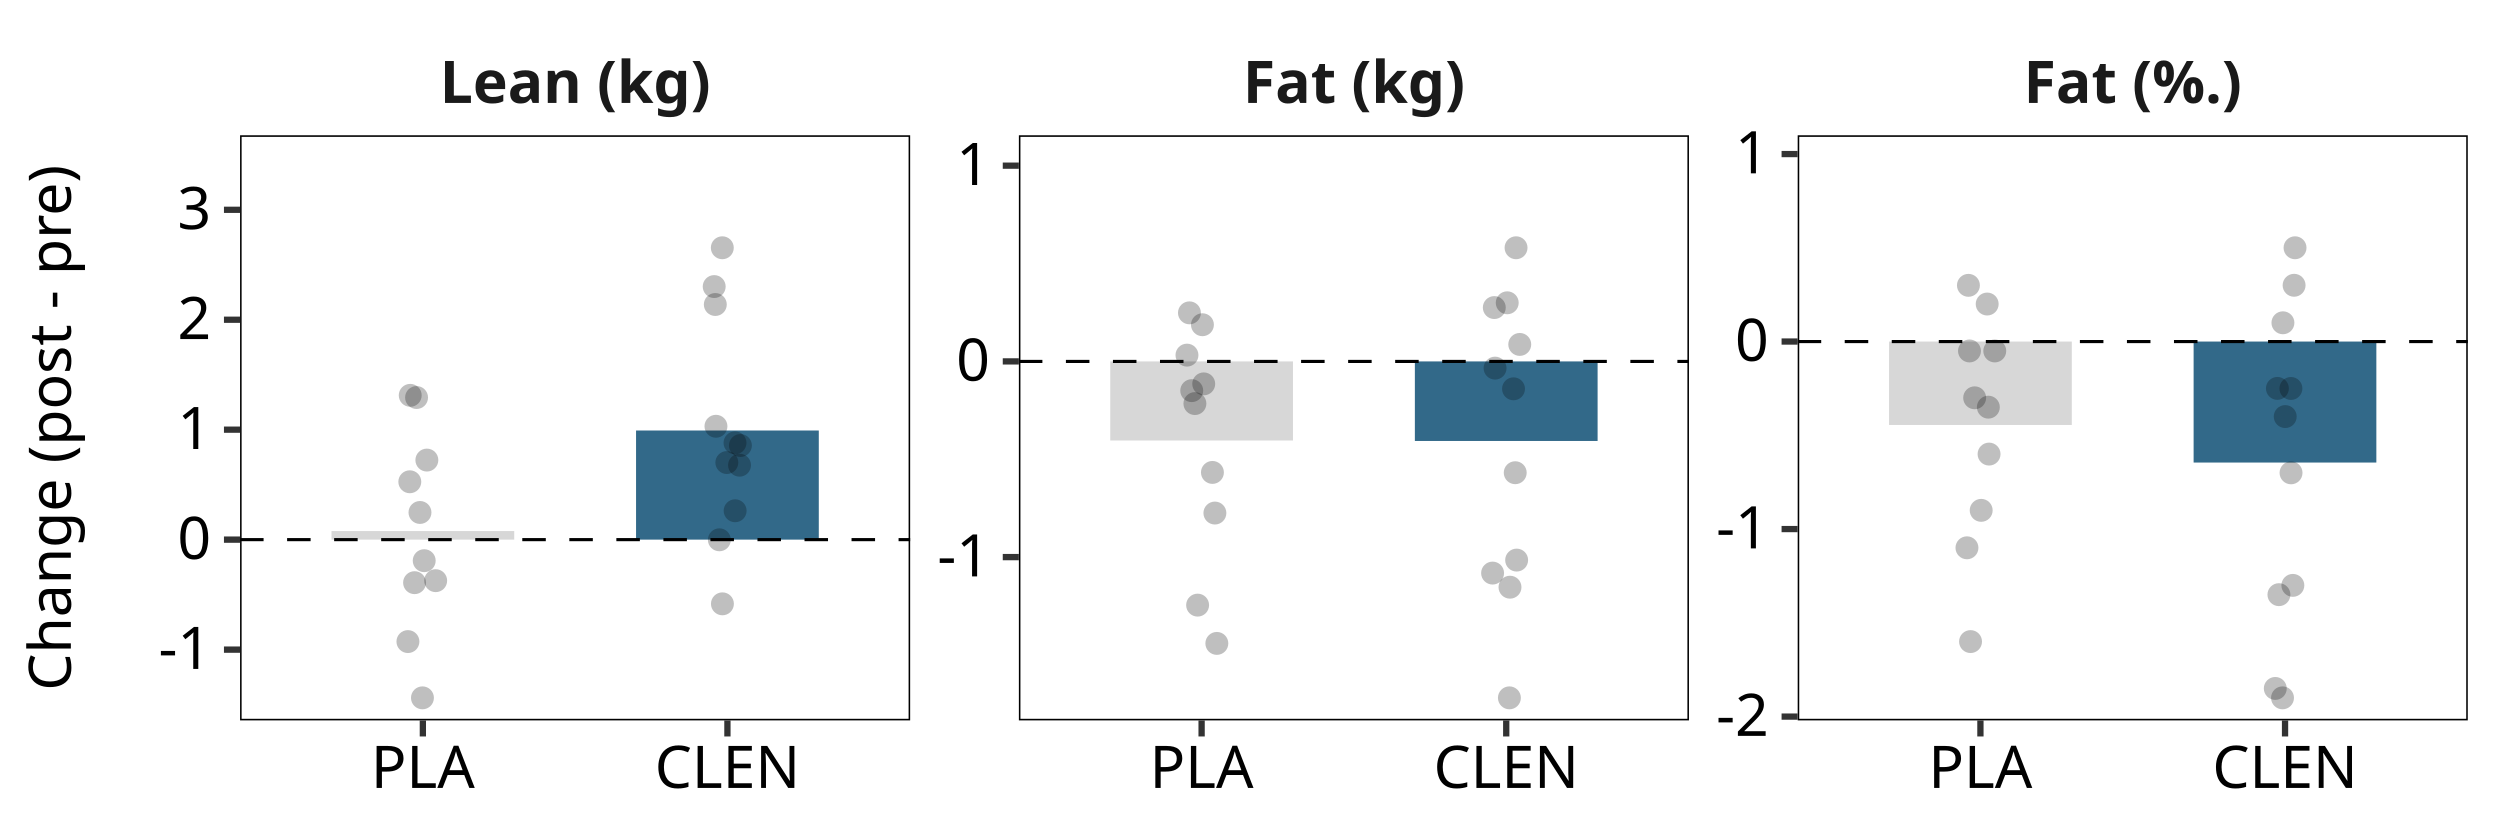
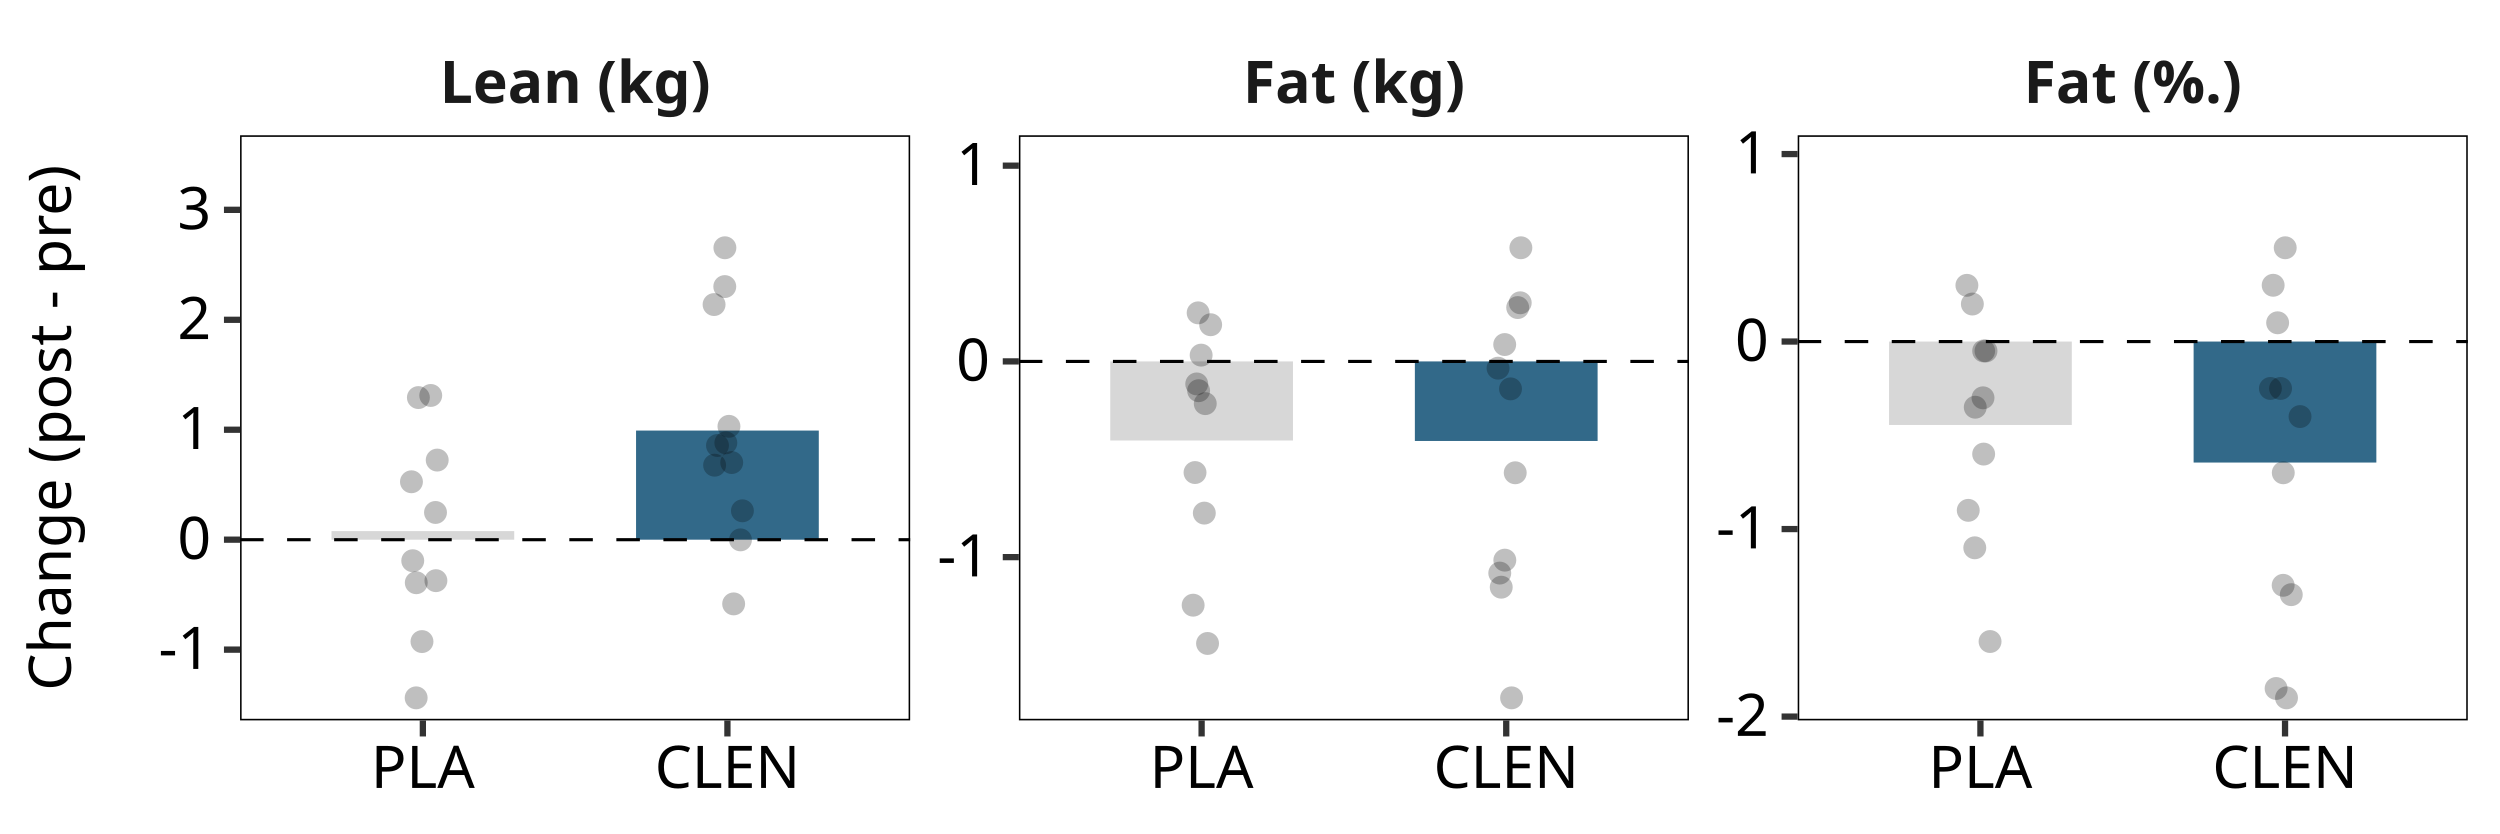
<svg xmlns="http://www.w3.org/2000/svg" class="svglite" width="425.20pt" height="141.73pt" viewBox="0 0 425.20 141.73">
  <defs>
    <style type="text/css">
    .svglite line, .svglite polyline, .svglite polygon, .svglite path, .svglite rect, .svglite circle {
      fill: none;
      stroke: #000000;
      stroke-linecap: round;
      stroke-linejoin: round;
      stroke-miterlimit: 10.00;
    }
    .svglite text {
      white-space: pre;
    }
  </style>
  </defs>
  <rect width="100%" height="100%" style="stroke: none; fill: none;" />
  <defs>
    <clipPath id="cpMC4wMHw0MjUuMjB8MC4wMHwxNDEuNzM=">
      <rect x="0.00" y="0.00" width="425.20" height="141.73" />
    </clipPath>
  </defs>
  <g clip-path="url(#cpMC4wMHw0MjUuMjB8MC4wMHwxNDEuNzM=)">
</g>
  <defs>
    <clipPath id="cpNDAuODN8MTU0LjgwfDIzLjAxfDEyMi41Mg==">
      <rect x="40.83" y="23.01" width="113.97" height="99.51" />
    </clipPath>
  </defs>
  <g clip-path="url(#cpNDAuODN8MTU0LjgwfDIzLjAxfDEyMi41Mg==)">
-     <rect x="56.38" y="90.32" width="31.08" height="1.46" style="stroke-width: 1.07; stroke: none; stroke-linecap: butt; stroke-linejoin: miter; fill: #D7D7D7;" />
-     <rect x="108.18" y="73.22" width="31.08" height="18.56" style="stroke-width: 1.07; stroke: none; stroke-linecap: butt; stroke-linejoin: miter; fill: #326989;" />
-     <circle cx="69.70" cy="81.94" r="1.95" style="stroke-width: 0.71; stroke: none; fill: #000000; fill-opacity: 0.25;" />
-     <circle cx="125.78" cy="79.12" r="1.95" style="stroke-width: 0.71; stroke: none; fill: #000000; fill-opacity: 0.25;" />
-     <circle cx="72.15" cy="95.36" r="1.95" style="stroke-width: 0.71; stroke: none; fill: #000000; fill-opacity: 0.25;" />
-     <circle cx="123.62" cy="78.67" r="1.95" style="stroke-width: 0.71; stroke: none; fill: #000000; fill-opacity: 0.25;" />
-     <circle cx="125.03" cy="86.87" r="1.95" style="stroke-width: 0.71; stroke: none; fill: #000000; fill-opacity: 0.25;" />
-     <circle cx="71.85" cy="118.69" r="1.95" style="stroke-width: 0.71; stroke: none; fill: #000000; fill-opacity: 0.25;" />
-     <circle cx="125.93" cy="75.77" r="1.95" style="stroke-width: 0.71; stroke: none; fill: #000000; fill-opacity: 0.25;" />
-     <circle cx="69.77" cy="67.24" r="1.95" style="stroke-width: 0.71; stroke: none; fill: #000000; fill-opacity: 0.25;" />
-     <circle cx="121.77" cy="72.50" r="1.95" style="stroke-width: 0.71; stroke: none; fill: #000000; fill-opacity: 0.25;" />
-     <circle cx="125.01" cy="75.32" r="1.95" style="stroke-width: 0.71; stroke: none; fill: #000000; fill-opacity: 0.25;" />
-     <circle cx="72.60" cy="78.25" r="1.95" style="stroke-width: 0.71; stroke: none; fill: #000000; fill-opacity: 0.25;" />
-     <circle cx="71.43" cy="87.16" r="1.95" style="stroke-width: 0.71; stroke: none; fill: #000000; fill-opacity: 0.25;" />
-     <circle cx="122.87" cy="102.70" r="1.95" style="stroke-width: 0.71; stroke: none; fill: #000000; fill-opacity: 0.25;" />
-     <circle cx="121.47" cy="48.74" r="1.95" style="stroke-width: 0.71; stroke: none; fill: #000000; fill-opacity: 0.25;" />
-     <circle cx="70.51" cy="99.10" r="1.95" style="stroke-width: 0.71; stroke: none; fill: #000000; fill-opacity: 0.25;" />
-     <circle cx="70.85" cy="67.61" r="1.95" style="stroke-width: 0.71; stroke: none; fill: #000000; fill-opacity: 0.25;" />
-     <circle cx="122.35" cy="91.81" r="1.95" style="stroke-width: 0.71; stroke: none; fill: #000000; fill-opacity: 0.25;" />
-     <circle cx="122.85" cy="42.14" r="1.95" style="stroke-width: 0.71; stroke: none; fill: #000000; fill-opacity: 0.25;" />
-     <circle cx="69.38" cy="109.12" r="1.95" style="stroke-width: 0.71; stroke: none; fill: #000000; fill-opacity: 0.25;" />
-     <circle cx="121.66" cy="51.79" r="1.95" style="stroke-width: 0.71; stroke: none; fill: #000000; fill-opacity: 0.25;" />
-     <circle cx="74.10" cy="98.76" r="1.95" style="stroke-width: 0.71; stroke: none; fill: #000000; fill-opacity: 0.25;" />
-     <line x1="40.83" y1="91.78" x2="154.80" y2="91.78" style="stroke-width: 0.53; stroke-dasharray: 4.00,4.00; stroke-linecap: butt;" />
+     <rect x="56.38" y="90.33" width="31.08" height="1.46" style="stroke-width: 1.07; stroke: none; stroke-linecap: butt; stroke-linejoin: miter; fill: #D7D7D7;" />
+     <rect x="108.18" y="73.23" width="31.08" height="18.56" style="stroke-width: 1.07; stroke: none; stroke-linecap: butt; stroke-linejoin: miter; fill: #326989;" />
+     <circle cx="69.98" cy="81.94" r="1.95" style="stroke-width: 0.71; stroke: none; fill: #000000; fill-opacity: 0.25;" />
+     <circle cx="121.54" cy="79.12" r="1.95" style="stroke-width: 0.71; stroke: none; fill: #000000; fill-opacity: 0.25;" />
+     <circle cx="70.20" cy="95.37" r="1.95" style="stroke-width: 0.71; stroke: none; fill: #000000; fill-opacity: 0.25;" />
+     <circle cx="124.45" cy="78.67" r="1.95" style="stroke-width: 0.71; stroke: none; fill: #000000; fill-opacity: 0.25;" />
+     <circle cx="126.27" cy="86.88" r="1.95" style="stroke-width: 0.71; stroke: none; fill: #000000; fill-opacity: 0.25;" />
+     <circle cx="70.78" cy="118.69" r="1.95" style="stroke-width: 0.71; stroke: none; fill: #000000; fill-opacity: 0.25;" />
+     <circle cx="122.03" cy="75.77" r="1.95" style="stroke-width: 0.71; stroke: none; fill: #000000; fill-opacity: 0.25;" />
+     <circle cx="73.26" cy="67.26" r="1.95" style="stroke-width: 0.71; stroke: none; fill: #000000; fill-opacity: 0.25;" />
+     <circle cx="123.98" cy="72.51" r="1.95" style="stroke-width: 0.71; stroke: none; fill: #000000; fill-opacity: 0.25;" />
+     <circle cx="123.45" cy="75.32" r="1.95" style="stroke-width: 0.71; stroke: none; fill: #000000; fill-opacity: 0.25;" />
+     <circle cx="74.36" cy="78.25" r="1.95" style="stroke-width: 0.71; stroke: none; fill: #000000; fill-opacity: 0.25;" />
+     <circle cx="74.07" cy="87.16" r="1.95" style="stroke-width: 0.71; stroke: none; fill: #000000; fill-opacity: 0.25;" />
+     <circle cx="124.78" cy="102.71" r="1.95" style="stroke-width: 0.71; stroke: none; fill: #000000; fill-opacity: 0.25;" />
+     <circle cx="123.27" cy="48.74" r="1.95" style="stroke-width: 0.71; stroke: none; fill: #000000; fill-opacity: 0.25;" />
+     <circle cx="70.80" cy="99.11" r="1.95" style="stroke-width: 0.71; stroke: none; fill: #000000; fill-opacity: 0.25;" />
+     <circle cx="71.16" cy="67.62" r="1.95" style="stroke-width: 0.71; stroke: none; fill: #000000; fill-opacity: 0.25;" />
+     <circle cx="125.94" cy="91.82" r="1.95" style="stroke-width: 0.71; stroke: none; fill: #000000; fill-opacity: 0.25;" />
+     <circle cx="123.29" cy="42.14" r="1.95" style="stroke-width: 0.71; stroke: none; fill: #000000; fill-opacity: 0.25;" />
+     <circle cx="71.77" cy="109.12" r="1.95" style="stroke-width: 0.71; stroke: none; fill: #000000; fill-opacity: 0.25;" />
+     <circle cx="121.45" cy="51.80" r="1.95" style="stroke-width: 0.71; stroke: none; fill: #000000; fill-opacity: 0.25;" />
+     <circle cx="74.14" cy="98.76" r="1.95" style="stroke-width: 0.71; stroke: none; fill: #000000; fill-opacity: 0.25;" />
+     <line x1="40.83" y1="91.79" x2="154.80" y2="91.79" style="stroke-width: 0.53; stroke-dasharray: 4.00,4.00; stroke-linecap: butt;" />
    <rect x="40.83" y="23.01" width="113.97" height="99.51" style="stroke-width: 0.53;" />
  </g>
  <g clip-path="url(#cpMC4wMHw0MjUuMjB8MC4wMHwxNDEuNzM=)">
</g>
  <defs>
    <clipPath id="cpMTczLjI5fDI4Ny4yNnwyMy4wMXwxMjIuNTI=">
      <rect x="173.29" y="23.01" width="113.97" height="99.51" />
    </clipPath>
  </defs>
  <g clip-path="url(#cpMTczLjI5fDI4Ny4yNnwyMy4wMXwxMjIuNTI=)">
    <rect x="188.83" y="61.47" width="31.08" height="13.45" style="stroke-width: 1.07; stroke: none; stroke-linecap: butt; stroke-linejoin: miter; fill: #D7D7D7;" />
    <rect x="240.64" y="61.47" width="31.08" height="13.53" style="stroke-width: 1.07; stroke: none; stroke-linecap: butt; stroke-linejoin: miter; fill: #326989;" />
-     <circle cx="206.96" cy="109.43" r="1.95" style="stroke-width: 0.71; stroke: none; fill: #000000; fill-opacity: 0.25;" />
-     <circle cx="256.82" cy="99.87" r="1.95" style="stroke-width: 0.71; stroke: none; fill: #000000; fill-opacity: 0.25;" />
-     <circle cx="206.63" cy="87.26" r="1.95" style="stroke-width: 0.71; stroke: none; fill: #000000; fill-opacity: 0.25;" />
-     <circle cx="257.42" cy="66.13" r="1.95" style="stroke-width: 0.71; stroke: none; fill: #000000; fill-opacity: 0.25;" />
-     <circle cx="257.71" cy="80.40" r="1.95" style="stroke-width: 0.71; stroke: none; fill: #000000; fill-opacity: 0.25;" />
-     <circle cx="203.23" cy="68.64" r="1.95" style="stroke-width: 0.71; stroke: none; fill: #000000; fill-opacity: 0.25;" />
-     <circle cx="256.72" cy="118.69" r="1.95" style="stroke-width: 0.71; stroke: none; fill: #000000; fill-opacity: 0.25;" />
-     <circle cx="204.51" cy="55.23" r="1.95" style="stroke-width: 0.71; stroke: none; fill: #000000; fill-opacity: 0.25;" />
-     <circle cx="254.28" cy="62.61" r="1.95" style="stroke-width: 0.71; stroke: none; fill: #000000; fill-opacity: 0.25;" />
-     <circle cx="253.86" cy="97.47" r="1.95" style="stroke-width: 0.71; stroke: none; fill: #000000; fill-opacity: 0.25;" />
-     <circle cx="204.73" cy="65.29" r="1.95" style="stroke-width: 0.71; stroke: none; fill: #000000; fill-opacity: 0.25;" />
-     <circle cx="206.21" cy="80.35" r="1.95" style="stroke-width: 0.71; stroke: none; fill: #000000; fill-opacity: 0.25;" />
-     <circle cx="256.35" cy="51.50" r="1.95" style="stroke-width: 0.71; stroke: none; fill: #000000; fill-opacity: 0.25;" />
-     <circle cx="257.95" cy="95.26" r="1.95" style="stroke-width: 0.71; stroke: none; fill: #000000; fill-opacity: 0.25;" />
-     <circle cx="202.69" cy="66.44" r="1.95" style="stroke-width: 0.71; stroke: none; fill: #000000; fill-opacity: 0.25;" />
-     <circle cx="201.88" cy="60.40" r="1.95" style="stroke-width: 0.71; stroke: none; fill: #000000; fill-opacity: 0.25;" />
-     <circle cx="258.48" cy="58.58" r="1.95" style="stroke-width: 0.71; stroke: none; fill: #000000; fill-opacity: 0.25;" />
-     <circle cx="254.15" cy="52.31" r="1.95" style="stroke-width: 0.71; stroke: none; fill: #000000; fill-opacity: 0.25;" />
-     <circle cx="203.69" cy="102.92" r="1.95" style="stroke-width: 0.71; stroke: none; fill: #000000; fill-opacity: 0.25;" />
-     <circle cx="257.85" cy="42.14" r="1.95" style="stroke-width: 0.71; stroke: none; fill: #000000; fill-opacity: 0.25;" />
-     <circle cx="202.30" cy="53.21" r="1.95" style="stroke-width: 0.71; stroke: none; fill: #000000; fill-opacity: 0.25;" />
+     <circle cx="205.38" cy="109.44" r="1.95" style="stroke-width: 0.71; stroke: none; fill: #000000; fill-opacity: 0.25;" />
+     <circle cx="255.33" cy="99.87" r="1.95" style="stroke-width: 0.71; stroke: none; fill: #000000; fill-opacity: 0.25;" />
+     <circle cx="204.83" cy="87.27" r="1.95" style="stroke-width: 0.71; stroke: none; fill: #000000; fill-opacity: 0.25;" />
+     <circle cx="256.91" cy="66.14" r="1.95" style="stroke-width: 0.71; stroke: none; fill: #000000; fill-opacity: 0.25;" />
+     <circle cx="257.71" cy="80.41" r="1.95" style="stroke-width: 0.71; stroke: none; fill: #000000; fill-opacity: 0.25;" />
+     <circle cx="204.99" cy="68.65" r="1.95" style="stroke-width: 0.71; stroke: none; fill: #000000; fill-opacity: 0.25;" />
+     <circle cx="257.09" cy="118.69" r="1.95" style="stroke-width: 0.71; stroke: none; fill: #000000; fill-opacity: 0.25;" />
+     <circle cx="205.91" cy="55.23" r="1.95" style="stroke-width: 0.71; stroke: none; fill: #000000; fill-opacity: 0.25;" />
+     <circle cx="254.79" cy="62.62" r="1.95" style="stroke-width: 0.71; stroke: none; fill: #000000; fill-opacity: 0.25;" />
+     <circle cx="255.08" cy="97.47" r="1.95" style="stroke-width: 0.71; stroke: none; fill: #000000; fill-opacity: 0.25;" />
+     <circle cx="203.54" cy="65.30" r="1.95" style="stroke-width: 0.71; stroke: none; fill: #000000; fill-opacity: 0.25;" />
+     <circle cx="203.25" cy="80.37" r="1.95" style="stroke-width: 0.71; stroke: none; fill: #000000; fill-opacity: 0.25;" />
+     <circle cx="258.56" cy="51.50" r="1.95" style="stroke-width: 0.71; stroke: none; fill: #000000; fill-opacity: 0.25;" />
+     <circle cx="255.94" cy="95.27" r="1.95" style="stroke-width: 0.71; stroke: none; fill: #000000; fill-opacity: 0.25;" />
+     <circle cx="203.86" cy="66.45" r="1.95" style="stroke-width: 0.71; stroke: none; fill: #000000; fill-opacity: 0.25;" />
+     <circle cx="204.29" cy="60.40" r="1.95" style="stroke-width: 0.71; stroke: none; fill: #000000; fill-opacity: 0.25;" />
+     <circle cx="255.92" cy="58.60" r="1.95" style="stroke-width: 0.71; stroke: none; fill: #000000; fill-opacity: 0.25;" />
+     <circle cx="258.13" cy="52.31" r="1.95" style="stroke-width: 0.71; stroke: none; fill: #000000; fill-opacity: 0.25;" />
+     <circle cx="202.93" cy="102.93" r="1.95" style="stroke-width: 0.71; stroke: none; fill: #000000; fill-opacity: 0.25;" />
+     <circle cx="258.67" cy="42.14" r="1.95" style="stroke-width: 0.71; stroke: none; fill: #000000; fill-opacity: 0.25;" />
+     <circle cx="203.78" cy="53.21" r="1.95" style="stroke-width: 0.71; stroke: none; fill: #000000; fill-opacity: 0.25;" />
    <line x1="173.29" y1="61.47" x2="287.26" y2="61.47" style="stroke-width: 0.53; stroke-dasharray: 4.00,4.00; stroke-linecap: butt;" />
    <rect x="173.29" y="23.01" width="113.97" height="99.51" style="stroke-width: 0.53;" />
  </g>
  <g clip-path="url(#cpMC4wMHw0MjUuMjB8MC4wMHwxNDEuNzM=)">
</g>
  <defs>
    <clipPath id="cpMzA1Ljc1fDQxOS43MnwyMy4wMXwxMjIuNTI=">
      <rect x="305.75" y="23.01" width="113.97" height="99.51" />
    </clipPath>
  </defs>
  <g clip-path="url(#cpMzA1Ljc1fDQxOS43MnwyMy4wMXwxMjIuNTI=)">
    <rect x="321.29" y="58.09" width="31.08" height="14.19" style="stroke-width: 1.07; stroke: none; stroke-linecap: butt; stroke-linejoin: miter; fill: #D7D7D7;" />
    <rect x="373.09" y="58.09" width="31.08" height="20.58" style="stroke-width: 1.07; stroke: none; stroke-linecap: butt; stroke-linejoin: miter; fill: #326989;" />
-     <circle cx="335.15" cy="109.12" r="1.95" style="stroke-width: 0.71; stroke: none; fill: #000000; fill-opacity: 0.25;" />
-     <circle cx="387.60" cy="101.14" r="1.95" style="stroke-width: 0.71; stroke: none; fill: #000000; fill-opacity: 0.25;" />
-     <circle cx="336.96" cy="86.80" r="1.95" style="stroke-width: 0.71; stroke: none; fill: #000000; fill-opacity: 0.25;" />
-     <circle cx="388.67" cy="70.85" r="1.95" style="stroke-width: 0.71; stroke: none; fill: #000000; fill-opacity: 0.25;" />
-     <circle cx="389.66" cy="80.42" r="1.95" style="stroke-width: 0.71; stroke: none; fill: #000000; fill-opacity: 0.25;" />
-     <circle cx="337.98" cy="51.71" r="1.95" style="stroke-width: 0.71; stroke: none; fill: #000000; fill-opacity: 0.25;" />
-     <circle cx="386.98" cy="117.09" r="1.95" style="stroke-width: 0.71; stroke: none; fill: #000000; fill-opacity: 0.25;" />
-     <circle cx="334.97" cy="59.69" r="1.95" style="stroke-width: 0.71; stroke: none; fill: #000000; fill-opacity: 0.25;" />
-     <circle cx="389.64" cy="66.07" r="1.95" style="stroke-width: 0.71; stroke: none; fill: #000000; fill-opacity: 0.25;" />
-     <circle cx="389.97" cy="99.56" r="1.95" style="stroke-width: 0.71; stroke: none; fill: #000000; fill-opacity: 0.25;" />
-     <circle cx="335.85" cy="67.66" r="1.95" style="stroke-width: 0.71; stroke: none; fill: #000000; fill-opacity: 0.25;" />
-     <circle cx="338.30" cy="77.23" r="1.95" style="stroke-width: 0.71; stroke: none; fill: #000000; fill-opacity: 0.25;" />
-     <circle cx="390.34" cy="42.14" r="1.95" style="stroke-width: 0.71; stroke: none; fill: #000000; fill-opacity: 0.25;" />
-     <circle cx="388.21" cy="118.69" r="1.95" style="stroke-width: 0.71; stroke: none; fill: #000000; fill-opacity: 0.25;" />
-     <circle cx="339.27" cy="59.69" r="1.95" style="stroke-width: 0.71; stroke: none; fill: #000000; fill-opacity: 0.25;" />
-     <circle cx="338.18" cy="69.25" r="1.95" style="stroke-width: 0.71; stroke: none; fill: #000000; fill-opacity: 0.25;" />
-     <circle cx="388.28" cy="54.90" r="1.95" style="stroke-width: 0.71; stroke: none; fill: #000000; fill-opacity: 0.25;" />
-     <circle cx="387.34" cy="66.06" r="1.95" style="stroke-width: 0.71; stroke: none; fill: #000000; fill-opacity: 0.25;" />
-     <circle cx="334.54" cy="93.17" r="1.95" style="stroke-width: 0.71; stroke: none; fill: #000000; fill-opacity: 0.25;" />
-     <circle cx="390.18" cy="48.52" r="1.95" style="stroke-width: 0.71; stroke: none; fill: #000000; fill-opacity: 0.25;" />
-     <circle cx="334.79" cy="48.53" r="1.95" style="stroke-width: 0.71; stroke: none; fill: #000000; fill-opacity: 0.25;" />
+     <circle cx="338.47" cy="109.11" r="1.95" style="stroke-width: 0.71; stroke: none; fill: #000000; fill-opacity: 0.25;" />
+     <circle cx="389.70" cy="101.14" r="1.95" style="stroke-width: 0.71; stroke: none; fill: #000000; fill-opacity: 0.25;" />
+     <circle cx="334.76" cy="86.80" r="1.95" style="stroke-width: 0.71; stroke: none; fill: #000000; fill-opacity: 0.25;" />
+     <circle cx="391.19" cy="70.85" r="1.95" style="stroke-width: 0.71; stroke: none; fill: #000000; fill-opacity: 0.25;" />
+     <circle cx="388.34" cy="80.41" r="1.95" style="stroke-width: 0.71; stroke: none; fill: #000000; fill-opacity: 0.25;" />
+     <circle cx="335.46" cy="51.71" r="1.95" style="stroke-width: 0.71; stroke: none; fill: #000000; fill-opacity: 0.25;" />
+     <circle cx="387.12" cy="117.10" r="1.95" style="stroke-width: 0.71; stroke: none; fill: #000000; fill-opacity: 0.25;" />
+     <circle cx="337.38" cy="59.69" r="1.95" style="stroke-width: 0.71; stroke: none; fill: #000000; fill-opacity: 0.25;" />
+     <circle cx="387.88" cy="66.07" r="1.95" style="stroke-width: 0.71; stroke: none; fill: #000000; fill-opacity: 0.25;" />
+     <circle cx="388.32" cy="99.55" r="1.95" style="stroke-width: 0.71; stroke: none; fill: #000000; fill-opacity: 0.25;" />
+     <circle cx="337.27" cy="67.66" r="1.95" style="stroke-width: 0.71; stroke: none; fill: #000000; fill-opacity: 0.25;" />
+     <circle cx="337.38" cy="77.23" r="1.95" style="stroke-width: 0.71; stroke: none; fill: #000000; fill-opacity: 0.25;" />
+     <circle cx="388.67" cy="42.14" r="1.95" style="stroke-width: 0.71; stroke: none; fill: #000000; fill-opacity: 0.25;" />
+     <circle cx="388.89" cy="118.69" r="1.95" style="stroke-width: 0.71; stroke: none; fill: #000000; fill-opacity: 0.25;" />
+     <circle cx="337.78" cy="59.69" r="1.95" style="stroke-width: 0.71; stroke: none; fill: #000000; fill-opacity: 0.25;" />
+     <circle cx="335.95" cy="69.26" r="1.95" style="stroke-width: 0.71; stroke: none; fill: #000000; fill-opacity: 0.25;" />
+     <circle cx="387.38" cy="54.90" r="1.95" style="stroke-width: 0.71; stroke: none; fill: #000000; fill-opacity: 0.25;" />
+     <circle cx="386.15" cy="66.07" r="1.95" style="stroke-width: 0.71; stroke: none; fill: #000000; fill-opacity: 0.25;" />
+     <circle cx="335.87" cy="93.17" r="1.95" style="stroke-width: 0.71; stroke: none; fill: #000000; fill-opacity: 0.25;" />
+     <circle cx="386.62" cy="48.52" r="1.95" style="stroke-width: 0.71; stroke: none; fill: #000000; fill-opacity: 0.25;" />
+     <circle cx="334.53" cy="48.53" r="1.95" style="stroke-width: 0.71; stroke: none; fill: #000000; fill-opacity: 0.25;" />
    <line x1="305.75" y1="58.09" x2="419.72" y2="58.09" style="stroke-width: 0.53; stroke-dasharray: 4.00,4.00; stroke-linecap: butt;" />
    <rect x="305.75" y="23.01" width="113.97" height="99.51" style="stroke-width: 0.53;" />
  </g>
  <g clip-path="url(#cpMC4wMHw0MjUuMjB8MC4wMHwxNDEuNzM=)">
</g>
  <defs>
    <clipPath id="cpNDAuODN8MTU0LjgwfDUuNDh8MjMuMDE=">
      <rect x="40.83" y="5.48" width="113.97" height="17.53" />
    </clipPath>
  </defs>
  <g clip-path="url(#cpNDAuODN8MTU0LjgwfDUuNDh8MjMuMDE=)">
    <text x="97.82" y="17.51" text-anchor="middle" style="font-size: 10.00px; font-weight: bold;fill: #1A1A1A; font-family: &quot;Source Sans Pro&quot;;" textLength="41.05px" lengthAdjust="spacingAndGlyphs">Lean (kg)</text>
  </g>
  <g clip-path="url(#cpMC4wMHw0MjUuMjB8MC4wMHwxNDEuNzM=)">
</g>
  <defs>
    <clipPath id="cpMTczLjI5fDI4Ny4yNnw1LjQ4fDIzLjAx">
      <rect x="173.29" y="5.48" width="113.97" height="17.53" />
    </clipPath>
  </defs>
  <g clip-path="url(#cpMTczLjI5fDI4Ny4yNnw1LjQ4fDIzLjAx)">
    <text x="230.28" y="17.51" text-anchor="middle" style="font-size: 10.00px; font-weight: bold;fill: #1A1A1A; font-family: &quot;Source Sans Pro&quot;;" textLength="34.04px" lengthAdjust="spacingAndGlyphs">Fat (kg)</text>
  </g>
  <g clip-path="url(#cpMC4wMHw0MjUuMjB8MC4wMHwxNDEuNzM=)">
</g>
  <defs>
    <clipPath id="cpMzA1Ljc1fDQxOS43Mnw1LjQ4fDIzLjAx">
      <rect x="305.75" y="5.48" width="113.97" height="17.53" />
    </clipPath>
  </defs>
  <g clip-path="url(#cpMzA1Ljc1fDQxOS43Mnw1LjQ4fDIzLjAx)">
    <text x="362.73" y="17.51" text-anchor="middle" style="font-size: 10.00px; font-weight: bold;fill: #1A1A1A; font-family: &quot;Source Sans Pro&quot;;" textLength="34.80px" lengthAdjust="spacingAndGlyphs">Fat (%.)</text>
  </g>
  <g clip-path="url(#cpMC4wMHw0MjUuMjB8MC4wMHwxNDEuNzM=)">
    <polyline points="71.92,125.26 71.92,122.52 " style="stroke-width: 1.07; stroke: #333333; stroke-linecap: butt;" />
    <polyline points="123.72,125.26 123.72,122.52 " style="stroke-width: 1.07; stroke: #333333; stroke-linecap: butt;" />
    <text x="71.92" y="134.01" text-anchor="middle" style="font-size: 10.00px; font-family: &quot;Source Sans Pro&quot;;" textLength="15.96px" lengthAdjust="spacingAndGlyphs">PLA</text>
    <text x="123.72" y="134.01" text-anchor="middle" style="font-size: 10.00px; font-family: &quot;Source Sans Pro&quot;;" textLength="22.31px" lengthAdjust="spacingAndGlyphs">CLEN</text>
    <polyline points="204.37,125.26 204.37,122.52 " style="stroke-width: 1.07; stroke: #333333; stroke-linecap: butt;" />
    <polyline points="256.18,125.26 256.18,122.52 " style="stroke-width: 1.07; stroke: #333333; stroke-linecap: butt;" />
    <text x="204.37" y="134.01" text-anchor="middle" style="font-size: 10.00px; font-family: &quot;Source Sans Pro&quot;;" textLength="15.96px" lengthAdjust="spacingAndGlyphs">PLA</text>
    <text x="256.18" y="134.01" text-anchor="middle" style="font-size: 10.00px; font-family: &quot;Source Sans Pro&quot;;" textLength="22.31px" lengthAdjust="spacingAndGlyphs">CLEN</text>
    <polyline points="336.83,125.26 336.83,122.52 " style="stroke-width: 1.07; stroke: #333333; stroke-linecap: butt;" />
    <polyline points="388.64,125.26 388.64,122.52 " style="stroke-width: 1.07; stroke: #333333; stroke-linecap: butt;" />
    <text x="336.83" y="134.01" text-anchor="middle" style="font-size: 10.00px; font-family: &quot;Source Sans Pro&quot;;" textLength="15.96px" lengthAdjust="spacingAndGlyphs">PLA</text>
    <text x="388.64" y="134.01" text-anchor="middle" style="font-size: 10.00px; font-family: &quot;Source Sans Pro&quot;;" textLength="22.31px" lengthAdjust="spacingAndGlyphs">CLEN</text>
    <text x="300.82" y="125.16" text-anchor="end" style="font-size: 10.00px; font-family: &quot;Source Sans Pro&quot;;" textLength="8.08px" lengthAdjust="spacingAndGlyphs">-2</text>
    <text x="300.82" y="93.27" text-anchor="end" style="font-size: 10.00px; font-family: &quot;Source Sans Pro&quot;;" textLength="8.08px" lengthAdjust="spacingAndGlyphs">-1</text>
    <text x="300.82" y="61.38" text-anchor="end" style="font-size: 10.00px; font-family: &quot;Source Sans Pro&quot;;" textLength="4.97px" lengthAdjust="spacingAndGlyphs">0</text>
-     <text x="300.82" y="29.48" text-anchor="end" style="font-size: 10.00px; font-family: &quot;Source Sans Pro&quot;;" textLength="4.97px" lengthAdjust="spacingAndGlyphs">1</text>
+     <text x="300.82" y="29.49" text-anchor="end" style="font-size: 10.00px; font-family: &quot;Source Sans Pro&quot;;" textLength="4.97px" lengthAdjust="spacingAndGlyphs">1</text>
    <polyline points="303.01,121.88 305.75,121.88 " style="stroke-width: 1.07; stroke: #333333; stroke-linecap: butt;" />
    <polyline points="303.01,89.98 305.75,89.98 " style="stroke-width: 1.07; stroke: #333333; stroke-linecap: butt;" />
    <polyline points="303.01,58.09 305.75,58.09 " style="stroke-width: 1.07; stroke: #333333; stroke-linecap: butt;" />
    <polyline points="303.01,26.20 305.75,26.20 " style="stroke-width: 1.07; stroke: #333333; stroke-linecap: butt;" />
    <text x="168.36" y="98.04" text-anchor="end" style="font-size: 10.00px; font-family: &quot;Source Sans Pro&quot;;" textLength="8.08px" lengthAdjust="spacingAndGlyphs">-1</text>
    <text x="168.36" y="64.75" text-anchor="end" style="font-size: 10.00px; font-family: &quot;Source Sans Pro&quot;;" textLength="4.97px" lengthAdjust="spacingAndGlyphs">0</text>
    <text x="168.36" y="31.46" text-anchor="end" style="font-size: 10.00px; font-family: &quot;Source Sans Pro&quot;;" textLength="4.97px" lengthAdjust="spacingAndGlyphs">1</text>
-     <polyline points="170.55,94.75 173.29,94.75 " style="stroke-width: 1.07; stroke: #333333; stroke-linecap: butt;" />
+     <polyline points="170.55,94.76 173.29,94.76 " style="stroke-width: 1.07; stroke: #333333; stroke-linecap: butt;" />
    <polyline points="170.55,61.47 173.29,61.47 " style="stroke-width: 1.07; stroke: #333333; stroke-linecap: butt;" />
    <polyline points="170.55,28.18 173.29,28.18 " style="stroke-width: 1.07; stroke: #333333; stroke-linecap: butt;" />
    <text x="35.90" y="113.77" text-anchor="end" style="font-size: 10.00px; font-family: &quot;Source Sans Pro&quot;;" textLength="8.08px" lengthAdjust="spacingAndGlyphs">-1</text>
    <text x="35.90" y="95.07" text-anchor="end" style="font-size: 10.00px; font-family: &quot;Source Sans Pro&quot;;" textLength="4.97px" lengthAdjust="spacingAndGlyphs">0</text>
    <text x="35.90" y="76.37" text-anchor="end" style="font-size: 10.00px; font-family: &quot;Source Sans Pro&quot;;" textLength="4.97px" lengthAdjust="spacingAndGlyphs">1</text>
    <text x="35.90" y="57.67" text-anchor="end" style="font-size: 10.00px; font-family: &quot;Source Sans Pro&quot;;" textLength="4.97px" lengthAdjust="spacingAndGlyphs">2</text>
-     <text x="35.90" y="38.96" text-anchor="end" style="font-size: 10.00px; font-family: &quot;Source Sans Pro&quot;;" textLength="4.97px" lengthAdjust="spacingAndGlyphs">3</text>
+     <text x="35.90" y="38.97" text-anchor="end" style="font-size: 10.00px; font-family: &quot;Source Sans Pro&quot;;" textLength="4.97px" lengthAdjust="spacingAndGlyphs">3</text>
    <polyline points="38.09,110.49 40.83,110.49 " style="stroke-width: 1.07; stroke: #333333; stroke-linecap: butt;" />
-     <polyline points="38.09,91.78 40.83,91.78 " style="stroke-width: 1.07; stroke: #333333; stroke-linecap: butt;" />
-     <polyline points="38.09,73.08 40.83,73.08 " style="stroke-width: 1.07; stroke: #333333; stroke-linecap: butt;" />
-     <polyline points="38.09,54.38 40.83,54.38 " style="stroke-width: 1.07; stroke: #333333; stroke-linecap: butt;" />
-     <polyline points="38.09,35.68 40.83,35.68 " style="stroke-width: 1.07; stroke: #333333; stroke-linecap: butt;" />
+     <polyline points="38.09,91.79 40.83,91.79 " style="stroke-width: 1.07; stroke: #333333; stroke-linecap: butt;" />
+     <polyline points="38.09,73.09 40.83,73.09 " style="stroke-width: 1.07; stroke: #333333; stroke-linecap: butt;" />
+     <polyline points="38.09,54.39 40.83,54.39 " style="stroke-width: 1.07; stroke: #333333; stroke-linecap: butt;" />
+     <polyline points="38.09,35.69 40.83,35.69 " style="stroke-width: 1.07; stroke: #333333; stroke-linecap: butt;" />
    <text transform="translate(12.05,72.76) rotate(-90)" text-anchor="middle" style="font-size: 10.00px; font-family: &quot;Source Sans Pro&quot;;" textLength="79.34px" lengthAdjust="spacingAndGlyphs">Change (post - pre)</text>
    <text transform="translate(22.85,72.76) rotate(-90)" text-anchor="middle" style="font-size: 10.00px; font-family: &quot;Source Sans Pro&quot;;" textLength="0.00px" lengthAdjust="spacingAndGlyphs" />
  </g>
</svg>
